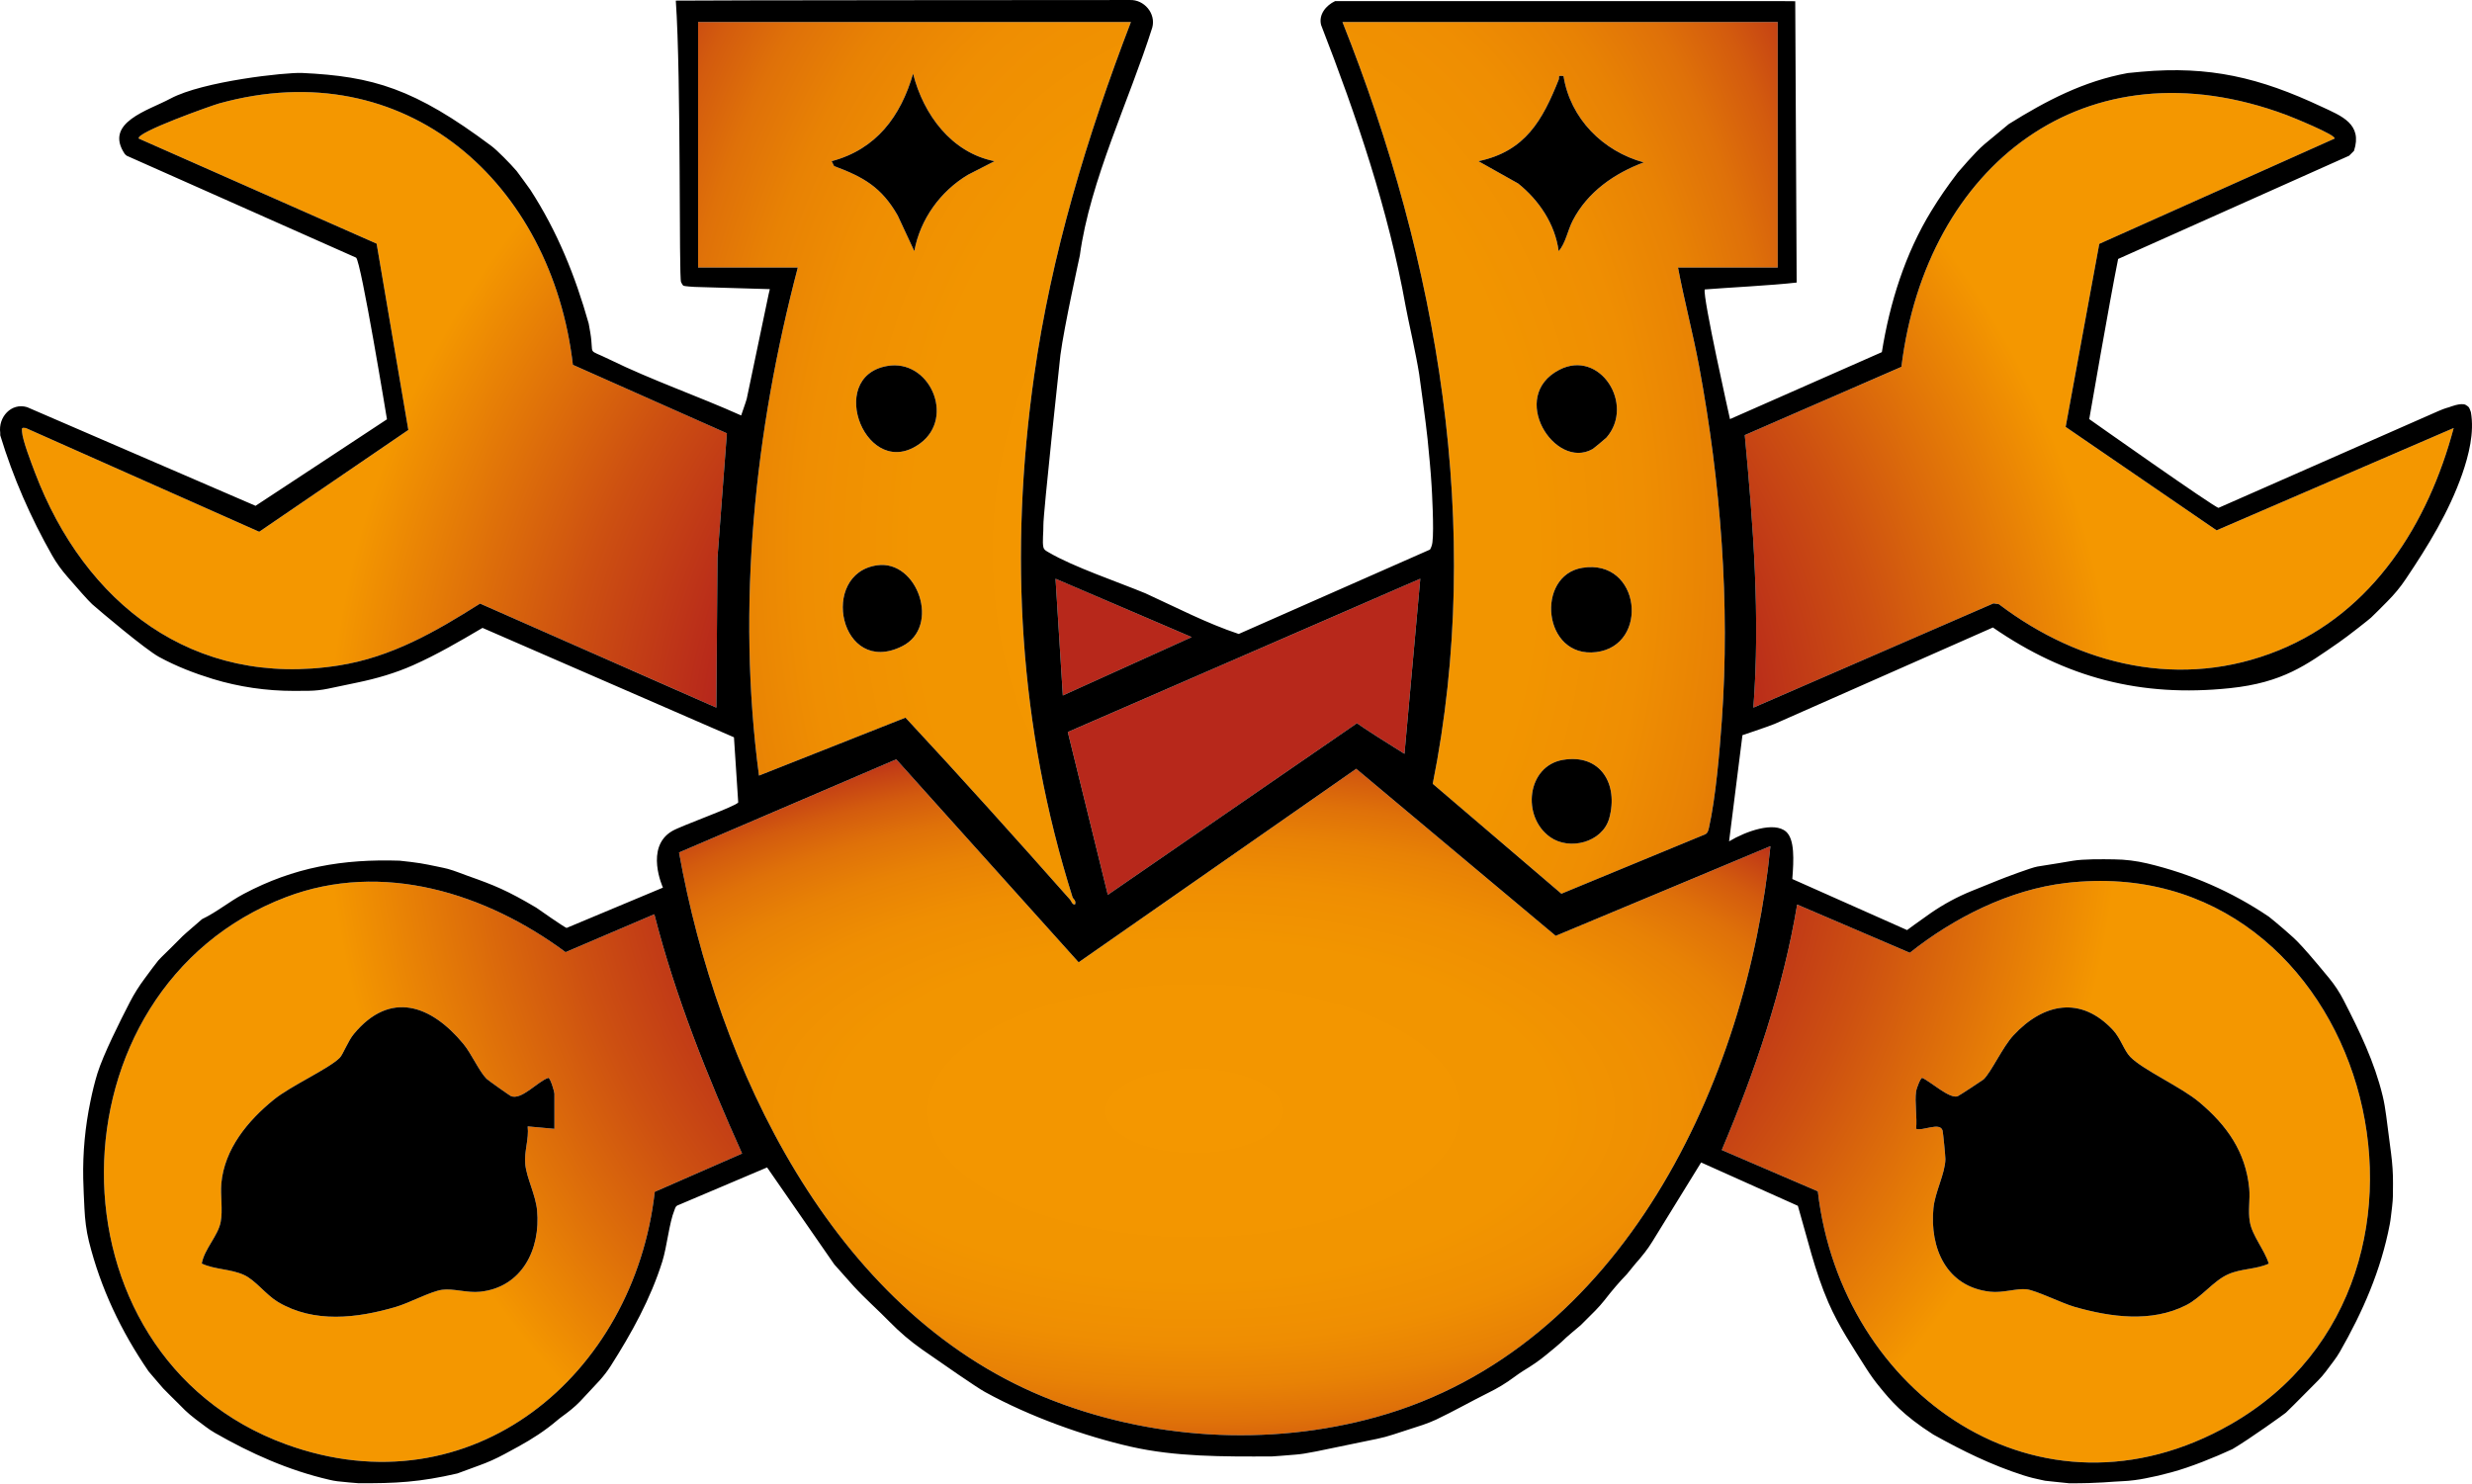
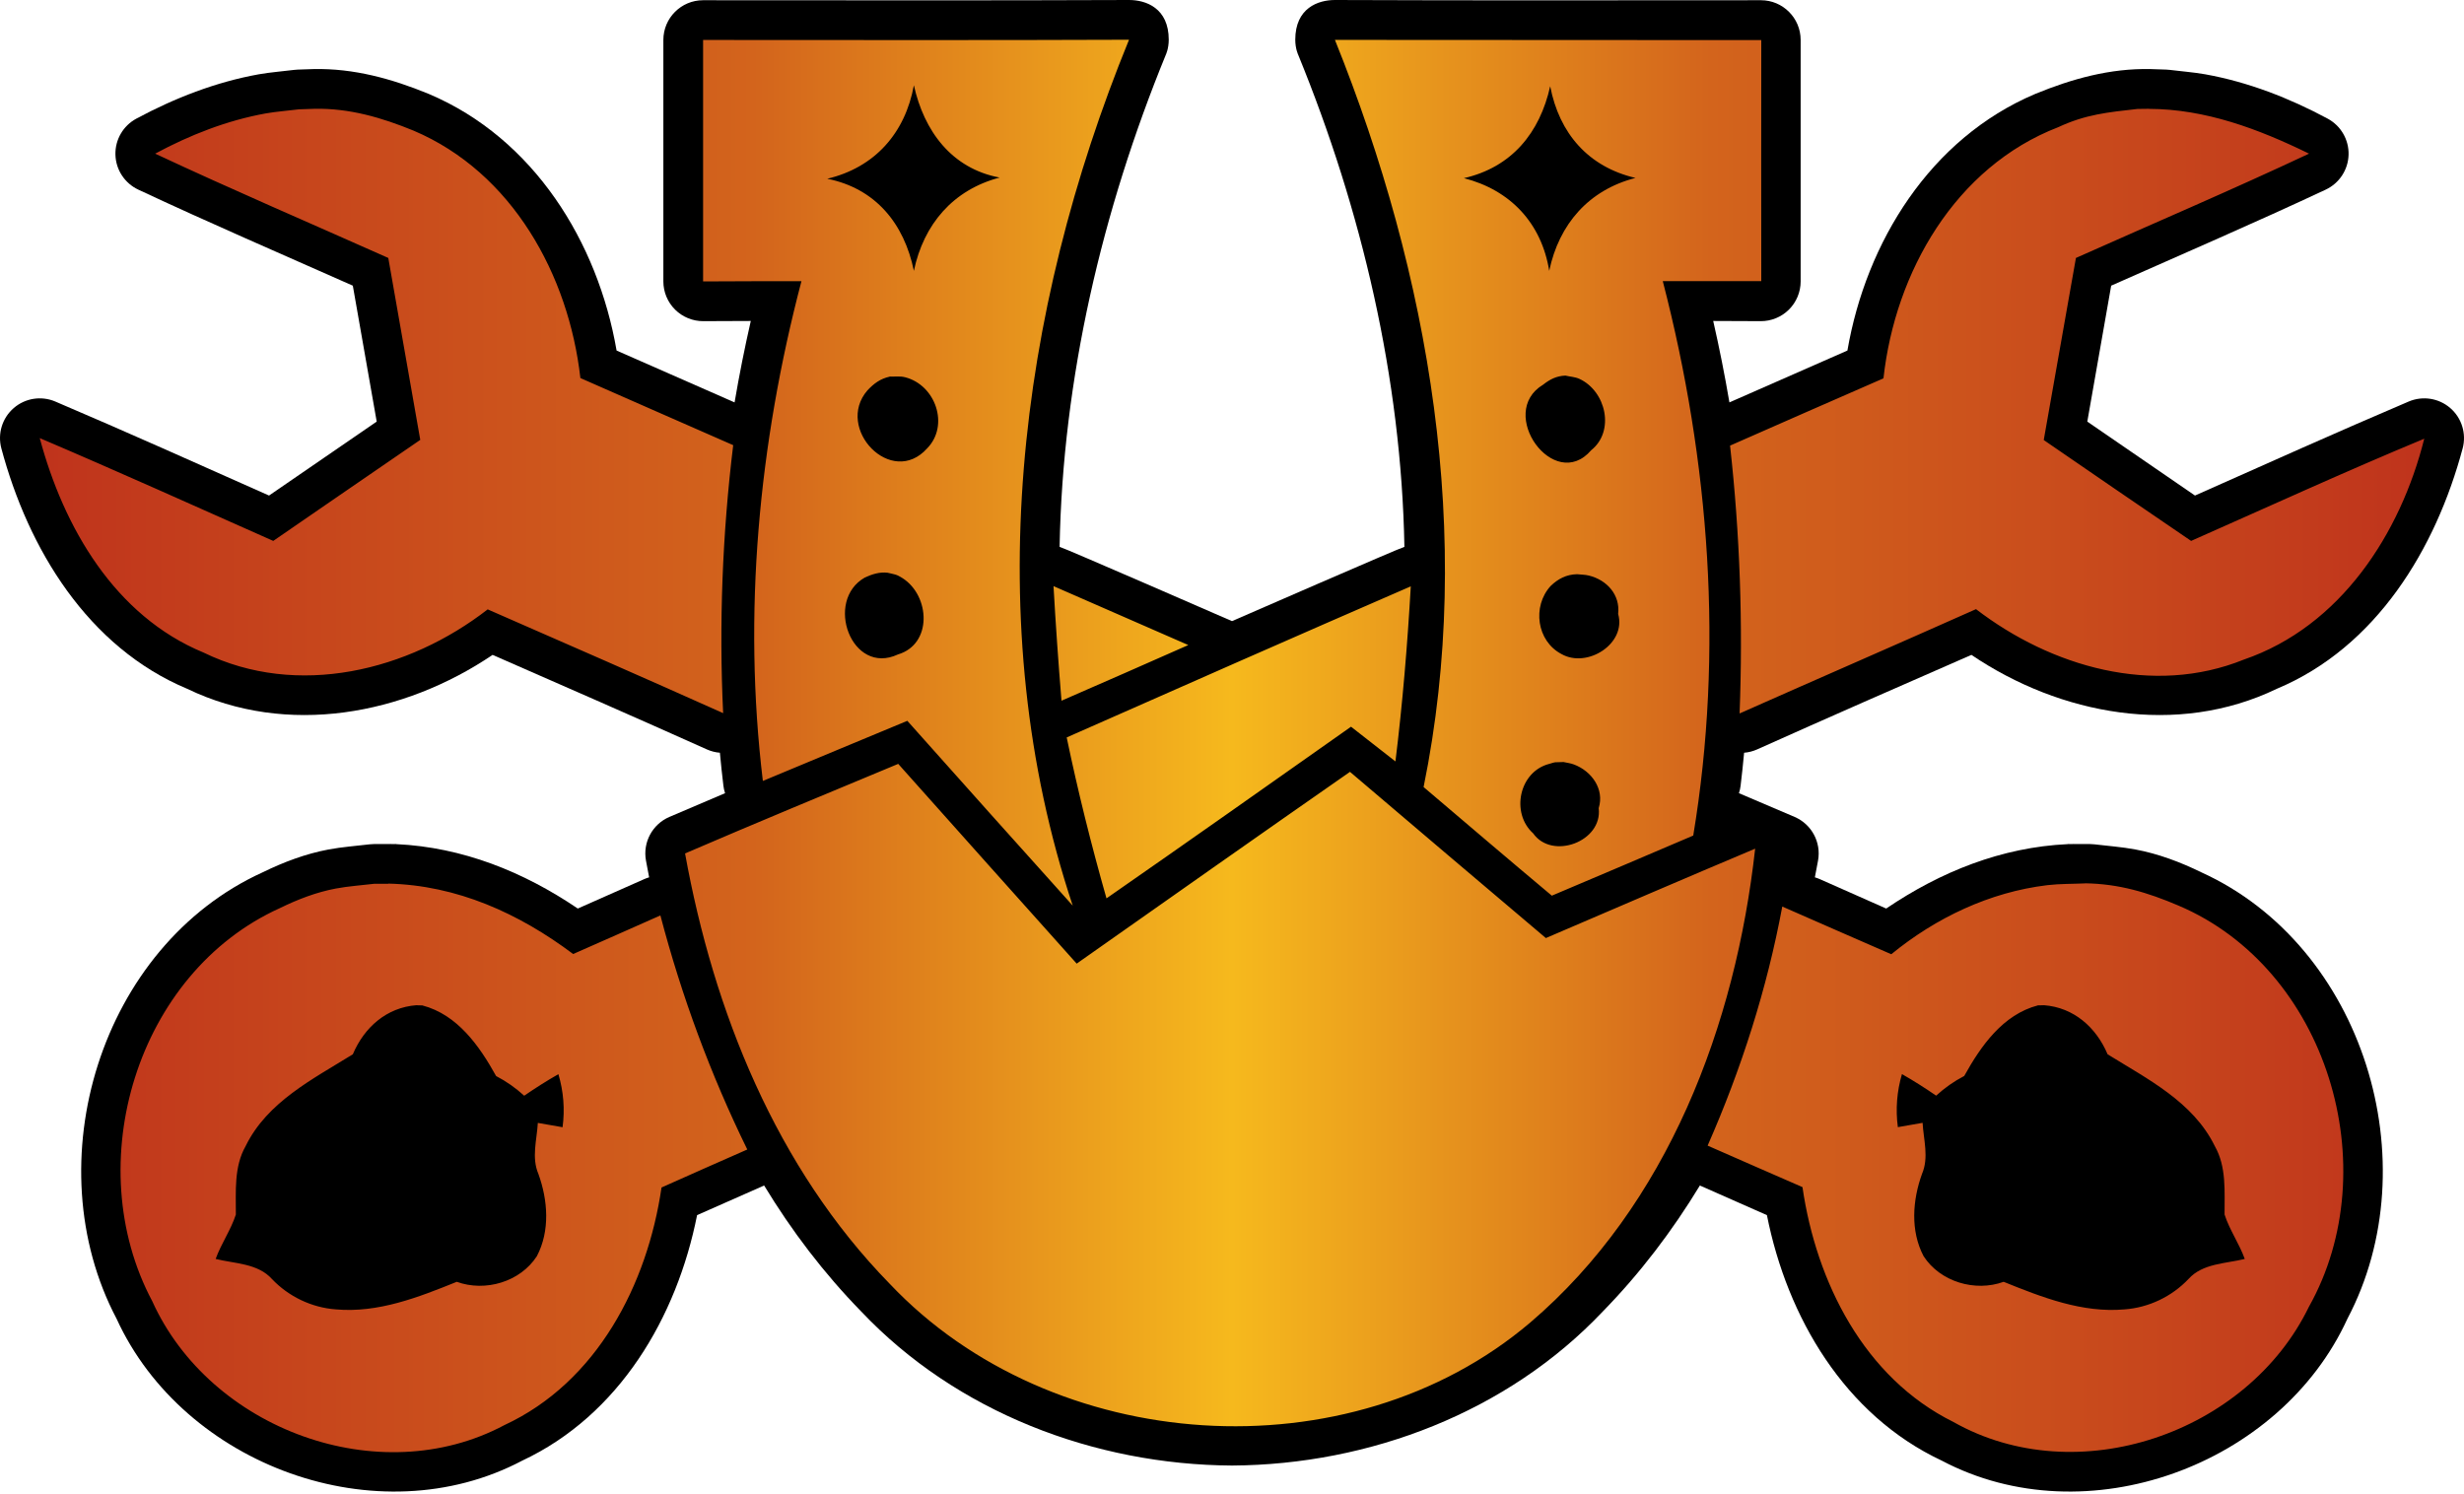
- <svg xmlns="http://www.w3.org/2000/svg" id="Layer_2" width="243.992" height="146.422" viewBox="0 0 243.992 146.422">
+ <svg xmlns="http://www.w3.org/2000/svg" width="320" height="194" viewBox="0 0 320 194" version="1.1" xml:space="preserve" style="fill-rule:evenodd;clip-rule:evenodd;stroke-linejoin:round;stroke-miterlimit:2;">
+   <g transform="matrix(1,0,0,1,-0.0005,-63.112)">
+     <g transform="matrix(1.03225,0,0,1.03225,-5.15952,-5.1588)">
+       <path d="M160,144.292L160.001,144.292C160.001,144.292 181.272,135.012 181.691,134.947C181.31,113.779 176.331,92.593 168.332,73.041C168.332,73.041 167.96,72.284 167.96,71.138C167.96,67.161 170.817,66.129 172.981,66.138C190.832,66.213 208.692,66.166 226.543,66.166C229.304,66.166 231.543,68.405 231.543,71.166L231.543,101.548C231.543,102.88 231.011,104.157 230.066,105.096C229.121,106.034 227.841,106.557 226.509,106.548C224.52,106.534 222.532,106.527 220.543,106.524C221.316,109.919 221.998,113.336 222.581,116.771C227.538,114.603 232.479,112.421 237.427,110.246C239.786,96.578 247.859,83.553 261.019,77.972C261.036,77.964 261.054,77.957 261.071,77.95C265.702,76.047 270.488,74.72 275.565,74.829L277.547,74.896C277.703,74.902 277.858,74.914 278.012,74.934C279.486,75.122 280.97,75.227 282.435,75.485C282.442,75.486 282.45,75.487 282.457,75.489C287.858,76.463 293.028,78.476 297.849,81.067C299.513,81.962 300.531,83.72 300.479,85.609C300.427,87.498 299.314,89.197 297.602,89.999C288.69,94.174 279.629,98.081 270.612,102.082C269.611,107.773 268.609,113.478 267.608,119.186C272.13,122.291 276.647,125.385 281.155,128.491C290.103,124.512 299.018,120.505 308.042,116.662C309.802,115.913 311.834,116.232 313.279,117.486C314.723,118.739 315.326,120.706 314.832,122.553C311.453,135.192 303.976,147.574 291.426,152.818C278.879,158.863 264.188,156.084 253.028,148.54C244.035,152.473 235.044,156.406 226.068,160.434C225.542,160.669 224.988,160.809 224.43,160.853C224.303,162.236 224.155,163.619 223.989,165.001C223.95,165.324 223.88,165.639 223.78,165.942C226.12,166.931 228.457,167.927 230.789,168.931C232.926,169.851 234.146,172.123 233.732,174.413C233.604,175.119 233.471,175.825 233.332,176.53C233.542,176.59 233.749,176.666 233.951,176.756C236.734,177.998 239.521,179.228 242.306,180.456C249.14,175.83 256.797,172.742 265.154,172.352C265.505,172.349 266.149,172.339 266.149,172.339L267.883,172.339C268.085,172.339 268.286,172.351 268.486,172.375C270.214,172.585 271.95,172.704 273.658,173.024C276.544,173.564 279.317,174.609 281.951,175.896C302.385,185.178 310.674,212.461 300.332,232.076C291.887,250.537 267.476,259.526 249.296,249.924C237.081,244.196 229.845,231.873 227.299,219.034C224.522,217.798 221.738,216.574 218.965,215.351L218.866,215.304C215.406,221.005 211.355,226.342 206.649,231.16C194.674,243.815 177.322,250.442 160.001,250.543L160,250.543C142.678,250.442 125.326,243.815 113.351,231.16C108.645,226.342 104.594,221.005 101.135,215.304L101.035,215.351C98.262,216.574 95.479,217.798 92.701,219.034C90.156,231.873 82.92,244.196 70.704,249.924C52.525,259.526 28.113,250.537 19.668,232.076C9.327,212.461 17.616,185.178 38.05,175.896C40.683,174.609 43.456,173.564 46.342,173.024C48.05,172.704 49.787,172.585 51.515,172.375C51.715,172.351 51.916,172.339 52.117,172.339L53.852,172.339C53.852,172.339 54.495,172.349 54.847,172.352C63.203,172.742 70.86,175.83 77.694,180.456C80.479,179.228 83.267,177.998 86.049,176.756C86.251,176.666 86.458,176.59 86.669,176.53C86.529,175.825 86.396,175.119 86.269,174.413C85.855,172.123 87.075,169.851 89.212,168.931C91.544,167.927 93.88,166.931 96.221,165.942C96.121,165.639 96.051,165.324 96.012,165.001C95.845,163.619 95.697,162.236 95.571,160.853C95.013,160.809 94.458,160.669 93.933,160.434C84.957,156.406 75.965,152.473 66.973,148.54C55.813,156.084 41.121,158.863 28.575,152.818C16.024,147.574 8.547,135.192 5.169,122.553C4.675,120.706 5.278,118.739 6.722,117.486C8.166,116.232 10.199,115.913 11.958,116.662C20.983,120.505 29.898,124.512 38.846,128.491C43.353,125.385 47.87,122.291 52.393,119.186C51.391,113.478 50.39,107.773 49.388,102.082C40.372,98.081 31.31,94.174 22.398,89.999C20.687,89.197 19.574,87.498 19.522,85.609C19.469,83.72 20.487,81.962 22.152,81.067C26.973,78.476 32.142,76.463 37.543,75.489C37.551,75.487 37.558,75.486 37.566,75.485C39.031,75.227 40.514,75.122 41.989,74.934C42.143,74.914 42.298,74.902 42.453,74.896L44.436,74.829C49.512,74.72 54.299,76.047 58.929,77.95C58.947,77.957 58.964,77.964 58.982,77.972C72.141,83.553 80.215,96.578 82.573,110.246C87.522,112.421 92.463,114.603 97.419,116.771C98.003,113.336 98.684,109.919 99.457,106.524C97.469,106.527 95.48,106.534 93.492,106.548C92.16,106.557 90.879,106.034 89.934,105.096C88.989,104.157 88.458,102.88 88.458,101.548L88.458,71.166C88.458,68.405 90.696,66.166 93.458,66.166C111.309,66.166 129.169,66.213 147.02,66.138C149.183,66.129 152.041,67.161 152.041,71.138C152.041,72.284 151.668,73.041 151.668,73.041C143.67,92.593 138.69,113.779 138.31,134.947C138.729,135.012 160,144.292 160,144.292ZM54.847,172.352C55.028,172.354 55.132,172.354 55.029,172.35C54.926,172.345 54.616,172.337 53.971,172.321C54.264,172.328 54.556,172.339 54.847,172.352ZM265.154,172.352C264.972,172.354 264.869,172.354 264.972,172.35C265.075,172.345 265.384,172.337 266.03,172.321C265.737,172.328 265.444,172.339 265.154,172.352Z" />
+     </g>
+     <g transform="matrix(9.6765,0,0,9.6765,5.17159,5.17279)">
+       <path d="M4.677,17.848C5.599,17.87 6.43,18.247 7.158,18.793C7.548,18.621 7.939,18.449 8.329,18.275C8.613,19.358 9.003,20.412 9.495,21.417C9.112,21.586 8.727,21.755 8.344,21.927C8.154,23.231 7.477,24.54 6.236,25.116C4.552,26.014 2.285,25.171 1.509,23.453C0.53,21.615 1.298,19.046 3.222,18.177C3.461,18.06 3.712,17.963 3.974,17.914C4.145,17.882 4.319,17.871 4.492,17.85L4.677,17.85L4.677,17.848ZM5.057,19.48C4.655,19.51 4.354,19.777 4.201,20.139C3.668,20.47 3.054,20.776 2.763,21.37C2.603,21.651 2.633,21.979 2.631,22.29C2.564,22.498 2.434,22.68 2.36,22.886C2.617,22.95 2.925,22.944 3.115,23.155C3.339,23.391 3.648,23.539 3.972,23.563C4.539,23.614 5.081,23.401 5.596,23.193C5.979,23.332 6.448,23.194 6.671,22.849C6.85,22.508 6.819,22.098 6.692,21.746C6.597,21.525 6.671,21.288 6.684,21.06C6.795,21.079 6.906,21.098 7.016,21.118C7.048,20.878 7.029,20.638 6.96,20.406C6.803,20.495 6.65,20.593 6.501,20.695C6.387,20.591 6.261,20.502 6.124,20.431C5.9,20.027 5.606,19.607 5.134,19.483L5.056,19.481L5.057,19.48ZM26.896,19.48C27.298,19.51 27.599,19.777 27.752,20.139C28.285,20.47 28.899,20.776 29.19,21.37C29.35,21.651 29.32,21.979 29.322,22.29C29.389,22.498 29.519,22.68 29.593,22.886C29.336,22.95 29.028,22.944 28.838,23.155C28.614,23.391 28.305,23.539 27.981,23.563C27.414,23.614 26.872,23.401 26.357,23.193C25.974,23.332 25.505,23.194 25.282,22.848C25.103,22.507 25.134,22.097 25.261,21.745C25.356,21.524 25.282,21.287 25.269,21.059C25.158,21.078 25.047,21.097 24.937,21.117C24.905,20.877 24.924,20.637 24.992,20.405C25.149,20.494 25.302,20.592 25.451,20.694C25.565,20.59 25.691,20.501 25.828,20.43C26.052,20.026 26.346,19.606 26.818,19.482L26.896,19.481L26.896,19.48ZM27.453,17.845C27.283,17.853 27.112,17.849 26.943,17.869C26.17,17.962 25.448,18.306 24.849,18.796C24.36,18.585 23.875,18.369 23.386,18.156C23.18,19.262 22.837,20.335 22.384,21.365C22.808,21.552 23.233,21.737 23.657,21.922C23.842,23.197 24.485,24.481 25.682,25.074C27.345,26.014 29.628,25.228 30.453,23.53C31.502,21.664 30.703,18.991 28.701,18.142C28.291,17.967 27.905,17.851 27.452,17.844L27.453,17.845ZM11.523,16.24C10.568,16.638 9.61,17.034 8.66,17.443C9.043,19.562 9.883,21.66 11.406,23.219C13.585,25.525 17.572,25.804 20.003,23.74C21.851,22.163 22.759,19.745 23.022,17.379C22.082,17.775 21.148,18.178 20.213,18.579C19.336,17.835 18.459,17.095 17.584,16.348C16.358,17.202 15.137,18.063 13.916,18.922C13.117,18.029 12.318,17.136 11.521,16.241L11.523,16.24ZM11.731,7.132C11.866,7.741 12.233,8.249 12.882,8.371C12.257,8.535 11.862,8.998 11.731,9.623C11.601,8.99 11.218,8.517 10.568,8.387C11.206,8.236 11.614,7.775 11.731,7.132ZM11.408,11.042C11.476,11.045 11.546,11.034 11.612,11.051C12.023,11.155 12.21,11.697 11.91,12.005C11.431,12.541 10.666,11.737 11.108,11.227C11.194,11.136 11.279,11.071 11.407,11.043L11.408,11.042ZM11.377,13.675C11.473,13.698 11.495,13.694 11.579,13.748C11.95,13.986 11.982,14.635 11.517,14.772C10.892,15.063 10.525,14.048 11.074,13.739C11.17,13.695 11.268,13.663 11.376,13.675L11.377,13.675ZM14.618,6.521C12.713,6.529 10.807,6.524 8.902,6.524L8.902,9.765C9.342,9.762 9.782,9.762 10.222,9.762C9.649,11.943 9.433,14.223 9.704,16.47C10.35,16.202 10.995,15.931 11.643,15.663C12.382,16.491 13.119,17.318 13.863,18.144C12.598,14.344 13.124,10.174 14.618,6.522L14.618,6.521ZM18.4,13.858C16.859,14.527 15.321,15.206 13.782,15.886C13.933,16.612 14.113,17.333 14.316,18.046C15.414,17.283 16.505,16.513 17.598,15.742C17.746,15.859 18.043,16.091 18.194,16.208C18.29,15.427 18.355,14.644 18.4,13.858ZM20.271,7.145C20.393,7.78 20.784,8.228 21.416,8.376C20.789,8.537 20.39,8.995 20.258,9.623C20.154,8.98 19.735,8.538 19.113,8.379C19.753,8.233 20.131,7.773 20.271,7.145ZM20.475,11.029C20.538,11.044 20.604,11.046 20.663,11.073C21.022,11.239 21.142,11.776 20.821,12.031C20.324,12.609 19.546,11.529 20.176,11.151C20.268,11.079 20.354,11.034 20.476,11.029L20.475,11.029ZM20.631,13.695C20.684,13.701 20.738,13.7 20.79,13.713C21.032,13.772 21.213,13.972 21.183,14.228C21.297,14.629 20.767,14.962 20.423,14.767C20.09,14.593 20.027,14.127 20.277,13.853C20.378,13.756 20.487,13.699 20.631,13.695ZM20.455,16.217C20.499,16.227 20.545,16.232 20.587,16.248C20.826,16.336 21.002,16.579 20.922,16.835C20.977,17.285 20.295,17.535 20.042,17.173C19.74,16.902 19.852,16.345 20.258,16.241C20.364,16.21 20.3,16.223 20.454,16.216L20.455,16.217ZM17.382,6.523C18.652,9.678 19.259,13.184 18.572,16.552C19.145,17.039 19.717,17.528 20.293,18.01C20.926,17.742 21.558,17.474 22.191,17.203C22.602,14.728 22.41,12.185 21.782,9.761L23.104,9.761C23.101,8.683 23.104,7.603 23.104,6.526C21.196,6.523 19.291,6.526 17.383,6.523L17.382,6.523ZM28.305,7.448L28.153,7.45C27.756,7.495 27.46,7.522 27.089,7.695C25.707,8.229 24.9,9.642 24.744,11.066C24.057,11.365 23.372,11.667 22.685,11.969C22.818,13.161 22.859,14.364 22.813,15.564C23.87,15.095 24.929,14.635 25.986,14.164C26.993,14.937 28.36,15.335 29.581,14.841C30.877,14.396 31.682,13.154 32.002,11.876C30.95,12.313 29.915,12.787 28.873,13.248C28.212,12.798 27.553,12.347 26.895,11.894C27.041,11.079 27.181,10.265 27.327,9.45C28.371,8.984 29.422,8.536 30.456,8.05C29.781,7.72 29.068,7.451 28.307,7.449L28.305,7.448ZM3.687,7.448L3.479,7.455C3.33,7.474 3.18,7.484 3.032,7.51C2.511,7.604 2.013,7.8 1.548,8.05C2.581,8.534 3.633,8.984 4.677,9.45C4.82,10.262 4.963,11.077 5.106,11.892C4.447,12.345 3.789,12.795 3.133,13.248C2.089,12.785 1.051,12.316 -0.001,11.868C0.319,13.065 1.006,14.255 2.198,14.747C3.458,15.361 4.947,14.994 6.011,14.167C7.065,14.628 8.119,15.088 9.171,15.56C9.114,14.36 9.161,13.155 9.306,11.963C8.621,11.664 7.939,11.362 7.255,11.062C7.099,9.68 6.341,8.303 5.016,7.741C4.59,7.566 4.151,7.438 3.684,7.448L3.687,7.448ZM13.605,13.855C13.634,14.368 13.67,14.881 13.712,15.393C14.279,15.148 14.847,14.896 15.414,14.646C14.81,14.383 14.209,14.118 13.605,13.855Z" style="fill:url(#_Linear1);fill-rule:nonzero;" />
+     </g>
+   </g>
  <defs>
-     <style>.cls-1{fill:url(#radial-gradient);}.cls-2{fill:url(#radial-gradient-3);}.cls-3{fill:url(#radial-gradient-2);}</style>
-     <radialGradient id="radial-gradient" cx="120.851" cy="54.399" fx="120.851" fy="54.399" r="134.395" gradientTransform="translate(158.4419 -66.42433) rotate(90.04273) scale(1 .68937)" gradientUnits="userSpaceOnUse">
-       <stop offset="0" stop-color="#f49700" />
-       <stop offset=".329" stop-color="#f29500" />
-       <stop offset=".447" stop-color="#ef8e02" />
-       <stop offset=".531" stop-color="#e88204" />
-       <stop offset=".6" stop-color="#df7109" />
-       <stop offset=".658" stop-color="#d35b0e" />
-       <stop offset=".709" stop-color="#c44114" />
-       <stop offset=".746" stop-color="#b7281b" />
-     </radialGradient>
-     <radialGradient id="radial-gradient-2" cx="117.884" cy="109.654" fx="117.884" fy="109.654" r="90.191" gradientTransform="translate(0 57.61664) scale(1 .47456)" gradientUnits="userSpaceOnUse">
-       <stop offset="0" stop-color="#f49700" />
-       <stop offset=".389" stop-color="#f29500" />
-       <stop offset=".532" stop-color="#ef8e02" />
-       <stop offset=".634" stop-color="#e88205" />
-       <stop offset=".717" stop-color="#df7109" />
-       <stop offset=".788" stop-color="#d35b0e" />
-       <stop offset=".85" stop-color="#c44015" />
-       <stop offset=".895" stop-color="#b7281b" />
-     </radialGradient>
-     <radialGradient id="radial-gradient-3" cx="120.731" cy="76.73" fx="120.731" fy="76.73" r="131.376" gradientUnits="userSpaceOnUse">
-       <stop offset=".389" stop-color="#b7281b" />
-       <stop offset=".501" stop-color="#cd5011" />
-       <stop offset=".674" stop-color="#f49700" />
-     </radialGradient>
+     <linearGradient id="_Linear1" x1="0" y1="0" x2="1" y2="0" gradientUnits="userSpaceOnUse" gradientTransform="matrix(32.003,0,0,18.9589,-0.001,16.0004)">
+       <stop offset="0" style="stop-color:rgb(191,51,28);stop-opacity:1" />
+       <stop offset="0.3" style="stop-color:rgb(211,100,28);stop-opacity:1" />
+       <stop offset="0.5" style="stop-color:rgb(246,185,29);stop-opacity:1" />
+       <stop offset="0.7" style="stop-color:rgb(211,100,28);stop-opacity:1" />
+       <stop offset="1" style="stop-color:rgb(191,51,28);stop-opacity:1" />
+     </linearGradient>
  </defs>
-   <g id="Layer_2_copy_3">
-     <path class="cls-1" d="M175.464,2.172h-42.96c9.42,23.65,13.98,49.9,8.91,75.2l12.7,10.85,14.09-5.82c.35-.11.41-.41.48-.72.66-2.97,1.04-7.42,1.26-10.51.83-11.62-.11-23.53-2.23-34.97-.61-3.28-1.47-6.51-2.09-9.79h9.84V2.172ZM158.834,80.782c-.67,2.38-3.92,3.21-5.83,1.85-2.85-2.02-2.29-7.02,1.26-7.62,3.72-.63,5.5,2.4,4.57,5.77ZM153.914,36.502c4-2.06,7.48,3.42,4.65,6.69-.1.11-1.26,1.07-1.38,1.14-3.71,2.1-8.36-5.2-3.27-7.83ZM157.544,64.372c-5.28.64-6.01-7.57-1.36-8.32,5.77-.94,6.66,7.68,1.36,8.32ZM155.244,21.752c-.52.99-.7,2.25-1.4,3.04-.35-2.67-1.94-5.03-4-6.68l-3.92-2.2c4.64-.98,6.32-4.04,7.92-8.04.11-.28-.18-.46.48-.36.67,4.2,3.89,7.42,7.92,8.52-2.9,1.08-5.54,2.91-7,5.72ZM102.064,37.132c1.7-12.02,5.23-23.68,9.56-34.96h-42.72v24.24h9.84c-4.27,16.25-6.05,33.42-3.83,50.15l14.46-5.72c5.49,5.9,10.9,11.93,16.25,17.97.13.15.19.49.48.48.15-.39-.18-.55-.24-.72-5.31-16.84-6.27-33.95-3.8-51.44ZM89.044,63.792c-6.13,3.06-8.24-7.18-2.46-7.99,3.99-.56,6.29,6.08,2.46,7.99ZM90.844,43.752c-5.27,3.91-9.42-6.52-3.3-7.62,4.19-.76,6.76,5.04,3.3,7.62ZM95.544,17.252c-2.73,1.63-4.72,4.39-5.3,7.54l-1.64-3.52c-1.59-2.79-3.38-3.8-6.28-4.88l-.24-.48c4.42-1.18,6.81-4.42,8.04-8.64,1.02,4.03,3.78,7.8,8.04,8.64l-2.62,1.34Z" />
-     <path class="cls-3" d="M174.744,83.532c-2.27,23.24-14.67,49.59-38.83,56.33-10.73,3-22.63,2.25-32.92-1.98-20.94-8.61-32.19-32.61-35.97-53.73l21.44-9.19,18,20.03,27.4-19.1,19.69,16.49,21.19-8.85Z" />
-     <path class="cls-2" d="M203.934,87.162c-5.58.65-11.08,3.43-15.43,6.89l-11.12-4.76c-1.4,8.37-4.15,16.45-7.44,24.23l9.48,4.08c2.31,20.02,21.89,33.78,40.75,23,25.21-14.41,13.37-56.91-16.24-53.44ZM219.924,125.792c-1.44.63-2.63,2.28-4.15,3.05-3.44,1.74-7.44,1.18-10.99.17-1.27-.36-3.8-1.63-4.76-1.74-.98-.11-2.33.38-3.58.24-4.33-.47-5.99-4.3-5.61-8.25.15-1.58,1.16-3.42,1.18-4.84,0-.33-.23-2.65-.28-2.83-.28-.86-1.91.08-2.61-.16.12-1.17-.16-2.6,0-3.72.03-.22.42-1.3.6-1.31.85.37,2.68,2.08,3.49,1.82.14-.05,2.44-1.56,2.56-1.66.76-.71,1.9-3.23,2.96-4.36,2.95-3.18,6.66-3.93,9.84-.5.75.82,1.08,2.01,1.69,2.63,1.24,1.28,5.03,2.97,6.81,4.47,2.72,2.28,4.58,4.9,4.93,8.51.1,1.09-.13,2.22.06,3.3.22,1.35,1.47,2.8,1.87,4.13-1.29.58-2.71.47-4.01,1.05ZM242.184,42.252c-2.5,9.41-7.96,18.17-17.28,21.95-9.58,3.89-19.58,1.53-27.61-4.56l-.53-.08-23.7,10.29c.68-8.93-.01-17.99-.85-26.9l15.46-6.74c2.44-19.85,18.12-32.29,38.01-24.86.41.15,4.99,2,4.74,2.33l-23.22,10.39-3.32,18.07,14.9,10.21,23.4-10.1ZM140.184,57.132l-1.56,17.28c-.91-.56-3.91-2.45-4.69-3.02l-24.59,16.94-3.95-16.07,34.79-15.13ZM117.624,62.892l-12.72,5.76-.72-11.52,13.44,5.76ZM64.584,90.252l-8.76,3.74c-7.85-5.82-18.08-9.06-27.6-5.43-23.77,9.07-24.14,45.22,0,54.01,18.33,6.68,34.37-6.82,36.4-24.92l8.62-3.78c-3.44-7.67-6.57-15.46-8.66-23.62ZM54.724,111.432l-2.64-.24c.14,1.27-.36,2.45-.24,3.72.13,1.39,1.03,3.03,1.17,4.59.35,3.81-1.49,7.57-5.61,8.01-1.31.14-2.67-.35-3.78-.19-1.12.16-3.22,1.3-4.56,1.69-3.82,1.12-8.07,1.63-11.63-.49-1.21-.73-2.21-2.14-3.34-2.66-1.32-.61-2.87-.52-4.18-1.13.25-1.43,1.62-2.75,1.87-4.12.22-1.18-.04-2.56.06-3.78.31-3.42,2.62-6.2,5.17-8.27,1.67-1.37,5.44-3.05,6.53-4.15.31-.32.83-1.69,1.38-2.34,3.6-4.35,7.65-2.84,10.8.96.81.97,1.55,2.7,2.3,3.46.11.12,2.26,1.64,2.39,1.7,1.04.47,2.67-1.46,3.71-1.79.2,0,.6,1.38.6,1.55v3.48ZM71.744,42.772l-.93,12.31-.11,14.77-23.32-10.27c-4.38,2.77-8.74,5.29-13.95,6.11-14.37,2.26-25.08-6.12-29.99-19.06-.35-.93-1.22-3.16-1.27-4.02-.02-.38-.04-.41.37-.36l23.04,10.24,14.72-10.05-3.13-18.39L13.704,13.682c-.43-.57,7.29-3.3,7.92-3.47,18.47-5.13,32.85,7.91,34.92,25.8l15.2,6.76Z" />
-     <path d="M243.884,40.692c-.16-.44-.14-.5-.51-.72-.45-.26-1.62.22-1.62.22-.46.12-.89.3-1.11.4l-21.67,9.54c-.36,0-12.76-8.76-12.76-8.76,0,0,2.02-11.71,2.85-15.81l22.8-10.19c.06-.05.46-.45.48-.48.87-2.66-1.24-3.45-3.2-4.36-6.1-2.87-11.07-4.05-17.79-3.45-.16.02-1.18.11-1.34.13-4.36.8-8.03,2.72-11.75,5.04-.09.07-2.32,1.92-2.4,1.99-.95.8-2.56,2.73-2.64,2.81-1.05,1.38-1.8,2.47-2.59,3.76-2.59,4.22-4.11,9.08-4.89,13.95l-14.99,6.61s-2.73-12.15-2.49-12.8c2.08-.17,6.67-.4,9.07-.68l-.14-27.77-1.24-.01h-44.18c-.89.42-1.64,1.32-1.38,2.35,3.5,9.01,6.64,18.24,8.35,27.79.01.08.24,1.2.24,1.2.01.08.8,3.62,1.09,5.47.01.08.69,4.95.83,6.41.15,1.56.31,3.11.4,4.66.02.32.25,4.29.08,5.54-.03.25-.11.5-.24.72l-18.88,8.33c-3.18-1.06-6.16-2.62-9.2-4.01-2.71-1.12-7.16-2.63-9.53-4.03-.24-.14-.48-.24-.55-.53-.12-.51.02-1.54,0-2.16-.03-1.04,1.67-16.72,1.68-16.8.37-2.83,1.91-9.76,1.92-9.84.99-7.36,4.92-15.42,7.15-22.5.37-1.39-.81-2.77-2.22-2.71,0,0-43.79.02-44.81.06.54,7.74.29,27.4.52,27.79.06.09.13.28.22.34.11.08,1,.12,1.12.13.1,0,7.42.22,7.42.22l-.12.51-2.16,10.32c-.02.09-.15.49-.55,1.64-4.23-1.9-8.82-3.48-12.98-5.52-2.34-1.15-1.51-.25-1.91-2.66-.01-.08-.15-.83-.16-.9-1.33-4.72-3.1-9.09-5.76-13.2-.07-.09-1.27-1.77-1.35-1.85-.64-.75-1.96-2.08-2.49-2.47-7.59-5.68-11.7-6.88-18.69-7.21-1.59-.07-9.78.81-12.99,2.53-2.19,1.18-6.61,2.36-4.5,5.48.06.06.12.11.18.16l22.64,10.06c.49.33,3.05,15.96,3.05,15.96,0,0-12.95,8.54-12.97,8.54L2.674,40.192c-1.57-.47-2.87,1-2.65,2.54.01.08-.01.16,0,.24,1.27,4.17,2.99,8.1,5.13,11.87.42.74.93,1.44,1.49,2.08.86,1,2.12,2.43,2.45,2.72.71.63,5.25,4.47,6.61,5.21,1.69.92,3.47,1.61,5.3,2.17,2.59.79,5.29,1.18,8,1.18.41,0,.99-.01,1.48-.01.64-.01,1.28-.08,1.9-.21l2.91-.61c1.88-.39,3.74-.93,5.49-1.71,2.36-1.05,4.6-2.36,6.84-3.68l24.82,10.8.42,6.43c-.23.39-5.6,2.28-6.53,2.83-2.72,1.6-.9,5.58-.9,5.58l-9.51,3.98c-.22-.06-2.9-1.93-2.99-2-2.87-1.7-4.15-2.22-6.76-3.14-.76-.27-1.2-.47-1.97-.69-.36-.1-1.89-.4-1.97-.42-.79-.18-2.71-.39-2.79-.39-5.61-.18-10.41.64-15.39,3.28-1.42.75-2.66,1.8-4.11,2.49-.08.08-1.77,1.52-1.92,1.68-.39.4-.81.8-1.2,1.2-.39.4-.78.74-1.2,1.2-.19.22-.82,1.07-1.35,1.79-.55.74-1.05,1.53-1.47,2.35-.94,1.82-2.61,5.15-3.19,7.01-.28.91-.5,1.83-.69,2.76-.52,2.5-.76,5.06-.71,7.62.02.81.07,1.98.12,2.95.05,1.09.18,2.18.44,3.24,1.16,4.64,3.17,8.87,5.89,12.84.07.08,1.22,1.44,1.44,1.68.44.47.97.96,1.44,1.44.24.24.49.48.72.72.54.53,1.51,1.24,2.04,1.63.29.22.59.42.9.6,3.56,2.04,7.27,3.7,11.29,4.63.26.07.53.11.8.15.55.07,1.99.19,2.04.19,3.71.03,6.09-.1,9.81-.96.08-.02,1.19-.44,2.12-.78.87-.31,1.72-.69,2.53-1.13l1.38-.75c1.35-.74,2.65-1.58,3.82-2.58.16-.13.31-.26.47-.37.64-.46,1.25-.94,1.8-1.51.33-.34,1.29-1.38,1.93-2.07.39-.44.75-.9,1.07-1.4,2.07-3.25,3.95-6.64,5.11-10.34.46-1.48.68-3.81,1.19-5.05.09-.24.11-.43.43-.53l8.72-3.7,6.63,9.57c.08.08,1.68,1.9,1.92,2.16,1.14,1.24,2.41,2.35,3.58,3.55.98,1,2.04,1.9,3.18,2.7,2.08,1.45,5.39,3.75,6.2,4.19,4.47,2.46,9.87,4.37,14.4,5.4,4.41,1,9.04.98,13.92.96.16,0,1.46-.11,2.33-.18.53-.04,1.05-.12,2.06-.32l6-1.24c.53-.11,1.05-.25,1.57-.42.77-.26,1.97-.64,2.95-.96.44-.15.86-.32,1.28-.51,1.75-.83,3.45-1.8,5.18-2.66.88-.43,1.73-.94,2.52-1.53.29-.22.62-.44.93-.64.78-.47,1.54-.98,2.24-1.56.69-.56,1.39-1.15,1.5-1.26.5-.52,1.84-1.6,1.92-1.68l.48-.48c.32-.32.64-.64.96-.96.32-.32.62-.67.91-1.03.73-.94,1.46-1.8,2.21-2.57.08-.08.87-1.1,1.2-1.44.04-.05.31-.38.55-.68.27-.35.52-.7.75-1.08l4.82-7.82,9.55,4.28c.93,3.17,1.67,6.46,3.01,9.54,1.03,2.37,2.39,4.37,3.73,6.5.42.66.87,1.29,1.37,1.89,1.02,1.25,2.23,2.72,5.26,4.65,2.91,1.62,5.73,3.01,8.88,4.02.62.2,1.27.36,1.92.49l.24.05c.08,0,2.23.25,2.38.25,3,.01,4.17-.17,5.32-.21.61-.02,1.61-.15,2.21-.28,1.3-.27,1.18-.23,2.57-.6,1.86-.5,4.25-1.47,6-2.28,1.72-1.01,5.2-3.52,5.28-3.6,1.07-1.03,2.12-2.13,3.18-3.18.27-.28.53-.57.76-.88s.54-.73.78-1.04c.22-.29.42-.59.6-.9,2.27-3.96,4.07-8.08,4.93-12.59.05-.25.08-.49.11-.73.07-.55.2-1.58.2-2.04,0-.41.01-.82.01-1.24.01-1-.06-2-.19-3l-.48-3.7c-.09-.66-.19-1.32-.35-1.97-.81-3.36-2.28-6.38-3.85-9.44-.4-.78-.88-1.51-1.43-2.18-3.37-4.09-3.43-3.88-4.51-4.87-.27-.25-1.35-1.13-1.44-1.2-3.67-2.48-7.71-4.24-12.01-5.26-1.07-.25-2.16-.39-3.25-.4-1.24-.02-3.01-.04-4.1.14-.21.04-2.48.42-3.49.57-.6.1-3.3,1.12-3.86,1.35l-2.65,1.07c-1.4.57-2.73,1.29-3.97,2.14-1.14.79-2.38,1.71-2.38,1.71l-11.33-5.04c.15-1.9.24-3.91-.61-4.67-1.18-1.04-3.96-.05-5.63.95l1.32-10.48s2.49-.83,3.17-1.11l21.55-9.52c7.21,4.97,14.6,6.91,23.4,5.99,5.23-.55,7.53-2.29,10.74-4.51.89-.61,3.01-2.29,3.18-2.45.34-.32,1.02-1,1.6-1.59.68-.68,1.3-1.42,1.83-2.22,2.19-3.26,4.26-6.62,5.57-10.36.65-1.87,1.21-4.1.86-6.11ZM70.814,55.082l-.11,14.77-23.32-10.27c-4.38,2.77-8.74,5.29-13.95,6.11-14.37,2.26-25.08-6.12-29.99-19.06-.35-.93-1.22-3.16-1.27-4.02-.02-.38-.04-.41.37-.36l23.04,10.24,14.72-10.05-3.13-18.39L13.704,13.682c-.43-.57,7.29-3.3,7.92-3.47,18.47-5.13,32.85,7.91,34.92,25.8l15.2,6.76-.93,12.31ZM132.504,2.172h42.96v24.24h-9.84c.62,3.28,1.48,6.51,2.09,9.79,2.12,11.44,3.06,23.35,2.23,34.97-.22,3.09-.6,7.54-1.26,10.51-.07.31-.13.61-.48.72l-14.09,5.82-12.7-10.85c5.07-25.3.51-51.55-8.91-75.2ZM140.184,57.132l-1.56,17.28c-.91-.56-3.91-2.45-4.69-3.02l-24.59,16.94-3.95-16.07,34.79-15.13ZM117.624,62.892l-12.72,5.76-.72-11.52,13.44,5.76ZM78.744,26.412h-9.84V2.172h42.72c-4.33,11.28-7.86,22.94-9.56,34.96-2.47,17.49-1.51,34.6,3.8,51.44.06.17.39.33.24.72-.29.01-.35-.33-.48-.48-5.35-6.04-10.76-12.07-16.25-17.97l-14.46,5.72c-2.22-16.73-.44-33.9,3.83-50.15ZM64.624,117.652c-2.03,18.1-18.07,31.6-36.4,24.92-24.14-8.79-23.77-44.94,0-54.01,9.52-3.63,19.75-.39,27.6,5.43l8.76-3.74c2.09,8.16,5.22,15.95,8.66,23.62l-8.62,3.78ZM177.384,89.292l11.12,4.76c4.35-3.46,9.85-6.24,15.43-6.89,29.61-3.47,41.45,39.03,16.24,53.44-18.86,10.78-38.44-2.98-40.75-23l-9.48-4.08c3.29-7.78,6.04-15.86,7.44-24.23ZM174.744,83.532c-2.27,23.24-14.67,49.59-38.83,56.33-10.73,3-22.63,2.25-32.92-1.98-20.94-8.61-32.19-32.61-35.97-53.73l21.44-9.19,18,20.03,27.4-19.1,19.69,16.49,21.19-8.85ZM224.904,64.202c-9.58,3.89-19.58,1.53-27.61-4.56l-.53-.08-23.7,10.29c.68-8.93-.01-17.99-.85-26.9l15.46-6.74c2.44-19.85,18.12-32.29,38.01-24.86.41.15,4.99,2,4.74,2.33l-23.22,10.39-3.32,18.07,14.9,10.21,23.4-10.1c-2.5,9.41-7.96,18.17-17.28,21.95ZM162.244,16.032c-2.9,1.08-5.54,2.91-7,5.72-.52.99-.7,2.25-1.4,3.04-.35-2.67-1.94-5.03-4-6.68l-3.92-2.2c4.64-.98,6.32-4.04,7.92-8.04.11-.28-.18-.46.48-.36.67,4.2,3.89,7.42,7.92,8.52ZM157.544,64.372c-5.28.64-6.01-7.57-1.36-8.32,5.77-.94,6.66,7.68,1.36,8.32ZM158.834,80.782c-.67,2.38-3.92,3.21-5.83,1.85-2.85-2.02-2.29-7.02,1.26-7.62,3.72-.63,5.5,2.4,4.57,5.77ZM158.564,43.192c-.1.11-1.26,1.07-1.38,1.14-3.71,2.1-8.36-5.2-3.27-7.83,4-2.06,7.48,3.42,4.65,6.69ZM98.164,15.912l-2.62,1.34c-2.73,1.63-4.72,4.39-5.3,7.54l-1.64-3.52c-1.59-2.79-3.38-3.8-6.28-4.88l-.24-.48c4.42-1.18,6.81-4.42,8.04-8.64,1.02,4.03,3.78,7.8,8.04,8.64ZM90.844,43.752c-5.27,3.91-9.42-6.52-3.3-7.62,4.19-.76,6.76,5.04,3.3,7.62ZM89.044,63.792c-6.13,3.06-8.24-7.18-2.46-7.99,3.99-.56,6.29,6.08,2.46,7.99ZM223.934,124.742c-1.29.58-2.71.47-4.01,1.05-1.44.63-2.63,2.28-4.15,3.05-3.44,1.74-7.44,1.18-10.99.17-1.27-.36-3.8-1.63-4.76-1.74-.98-.11-2.33.38-3.58.24-4.33-.47-5.99-4.3-5.61-8.25.15-1.58,1.16-3.42,1.18-4.84,0-.33-.23-2.65-.28-2.83-.28-.86-1.91.08-2.61-.16.12-1.17-.16-2.6,0-3.72.03-.22.42-1.3.6-1.31.85.37,2.68,2.08,3.49,1.82.14-.05,2.44-1.56,2.56-1.66.76-.71,1.9-3.23,2.96-4.36,2.95-3.18,6.66-3.93,9.84-.5.75.82,1.08,2.01,1.69,2.63,1.24,1.28,5.03,2.97,6.81,4.47,2.72,2.28,4.58,4.9,4.93,8.51.1,1.09-.13,2.22.06,3.3.22,1.35,1.47,2.8,1.87,4.13ZM54.724,111.432l-2.64-.24c.14,1.27-.36,2.45-.24,3.72.13,1.39,1.03,3.03,1.17,4.59.35,3.81-1.49,7.57-5.61,8.01-1.31.14-2.67-.35-3.78-.19-1.12.16-3.22,1.3-4.56,1.69-3.82,1.12-8.07,1.63-11.63-.49-1.21-.73-2.21-2.14-3.34-2.66-1.32-.61-2.87-.52-4.18-1.13.25-1.43,1.62-2.75,1.87-4.12.22-1.18-.04-2.56.06-3.78.31-3.42,2.62-6.2,5.17-8.27,1.67-1.37,5.44-3.05,6.53-4.15.31-.32.83-1.69,1.38-2.34,3.6-4.35,7.65-2.84,10.8.96.81.97,1.55,2.7,2.3,3.46.11.12,2.26,1.64,2.39,1.7,1.04.47,2.67-1.46,3.71-1.79.2,0,.6,1.38.6,1.55v3.48Z" />
-   </g>
</svg>
